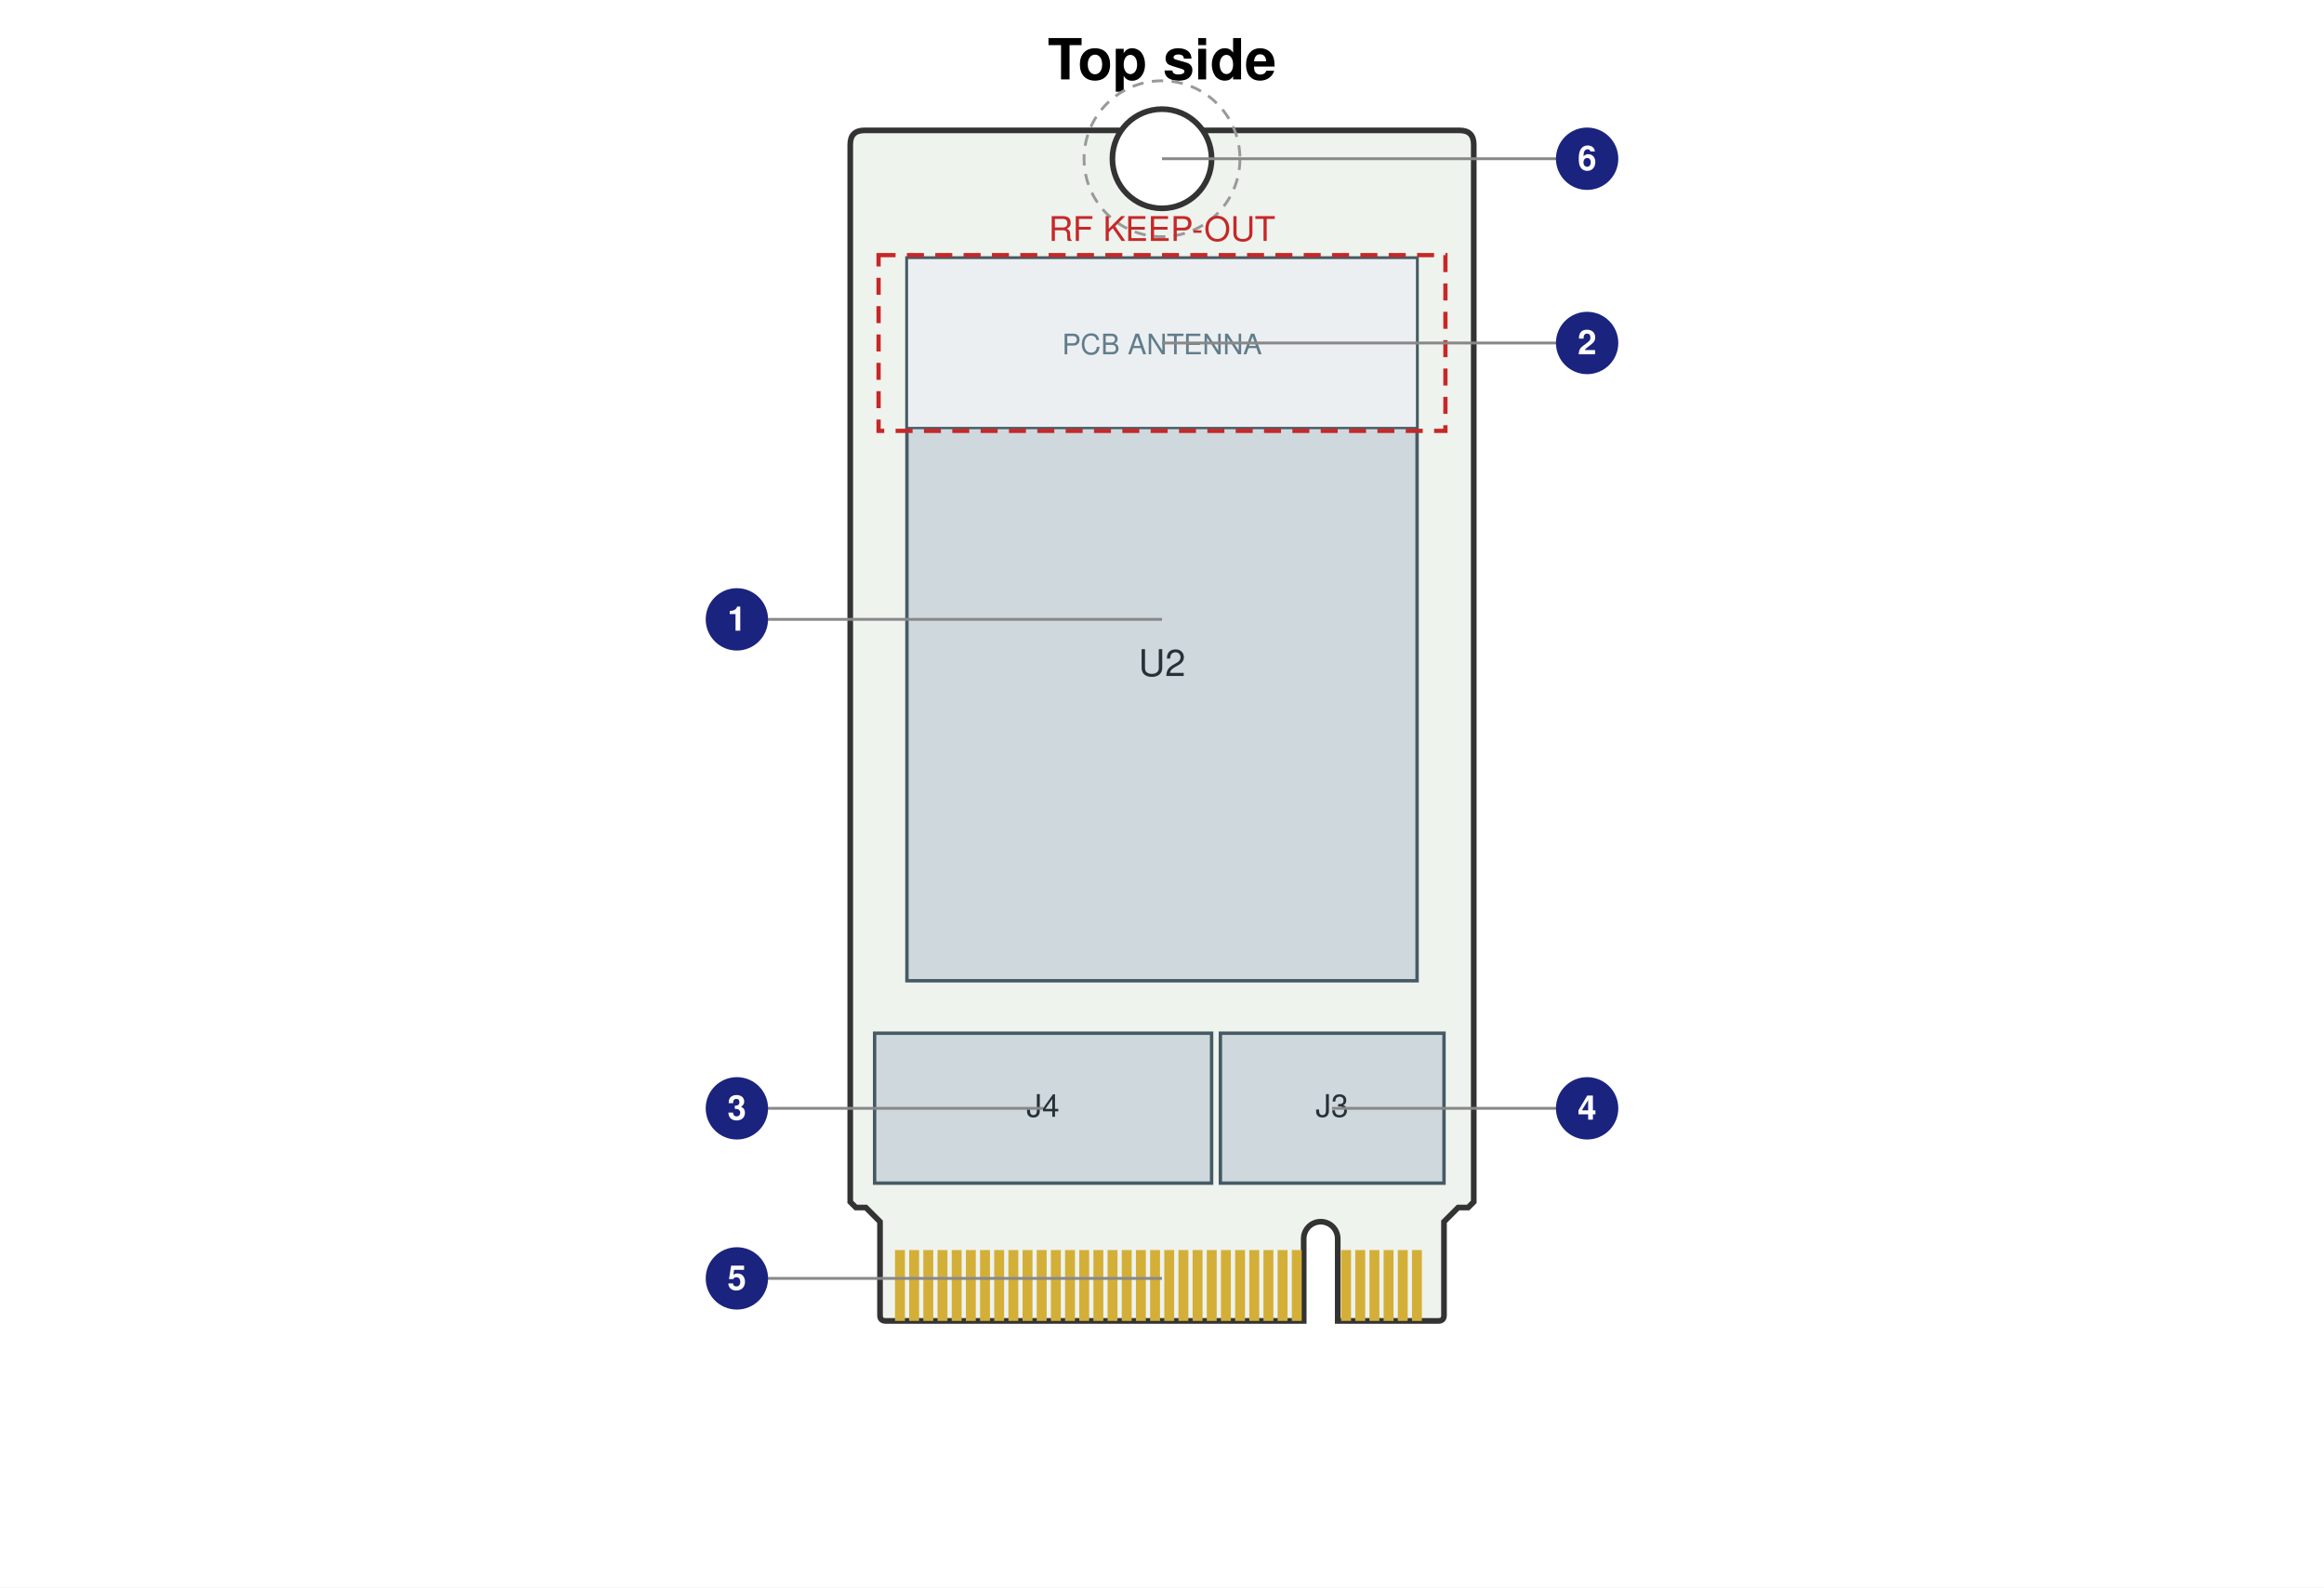
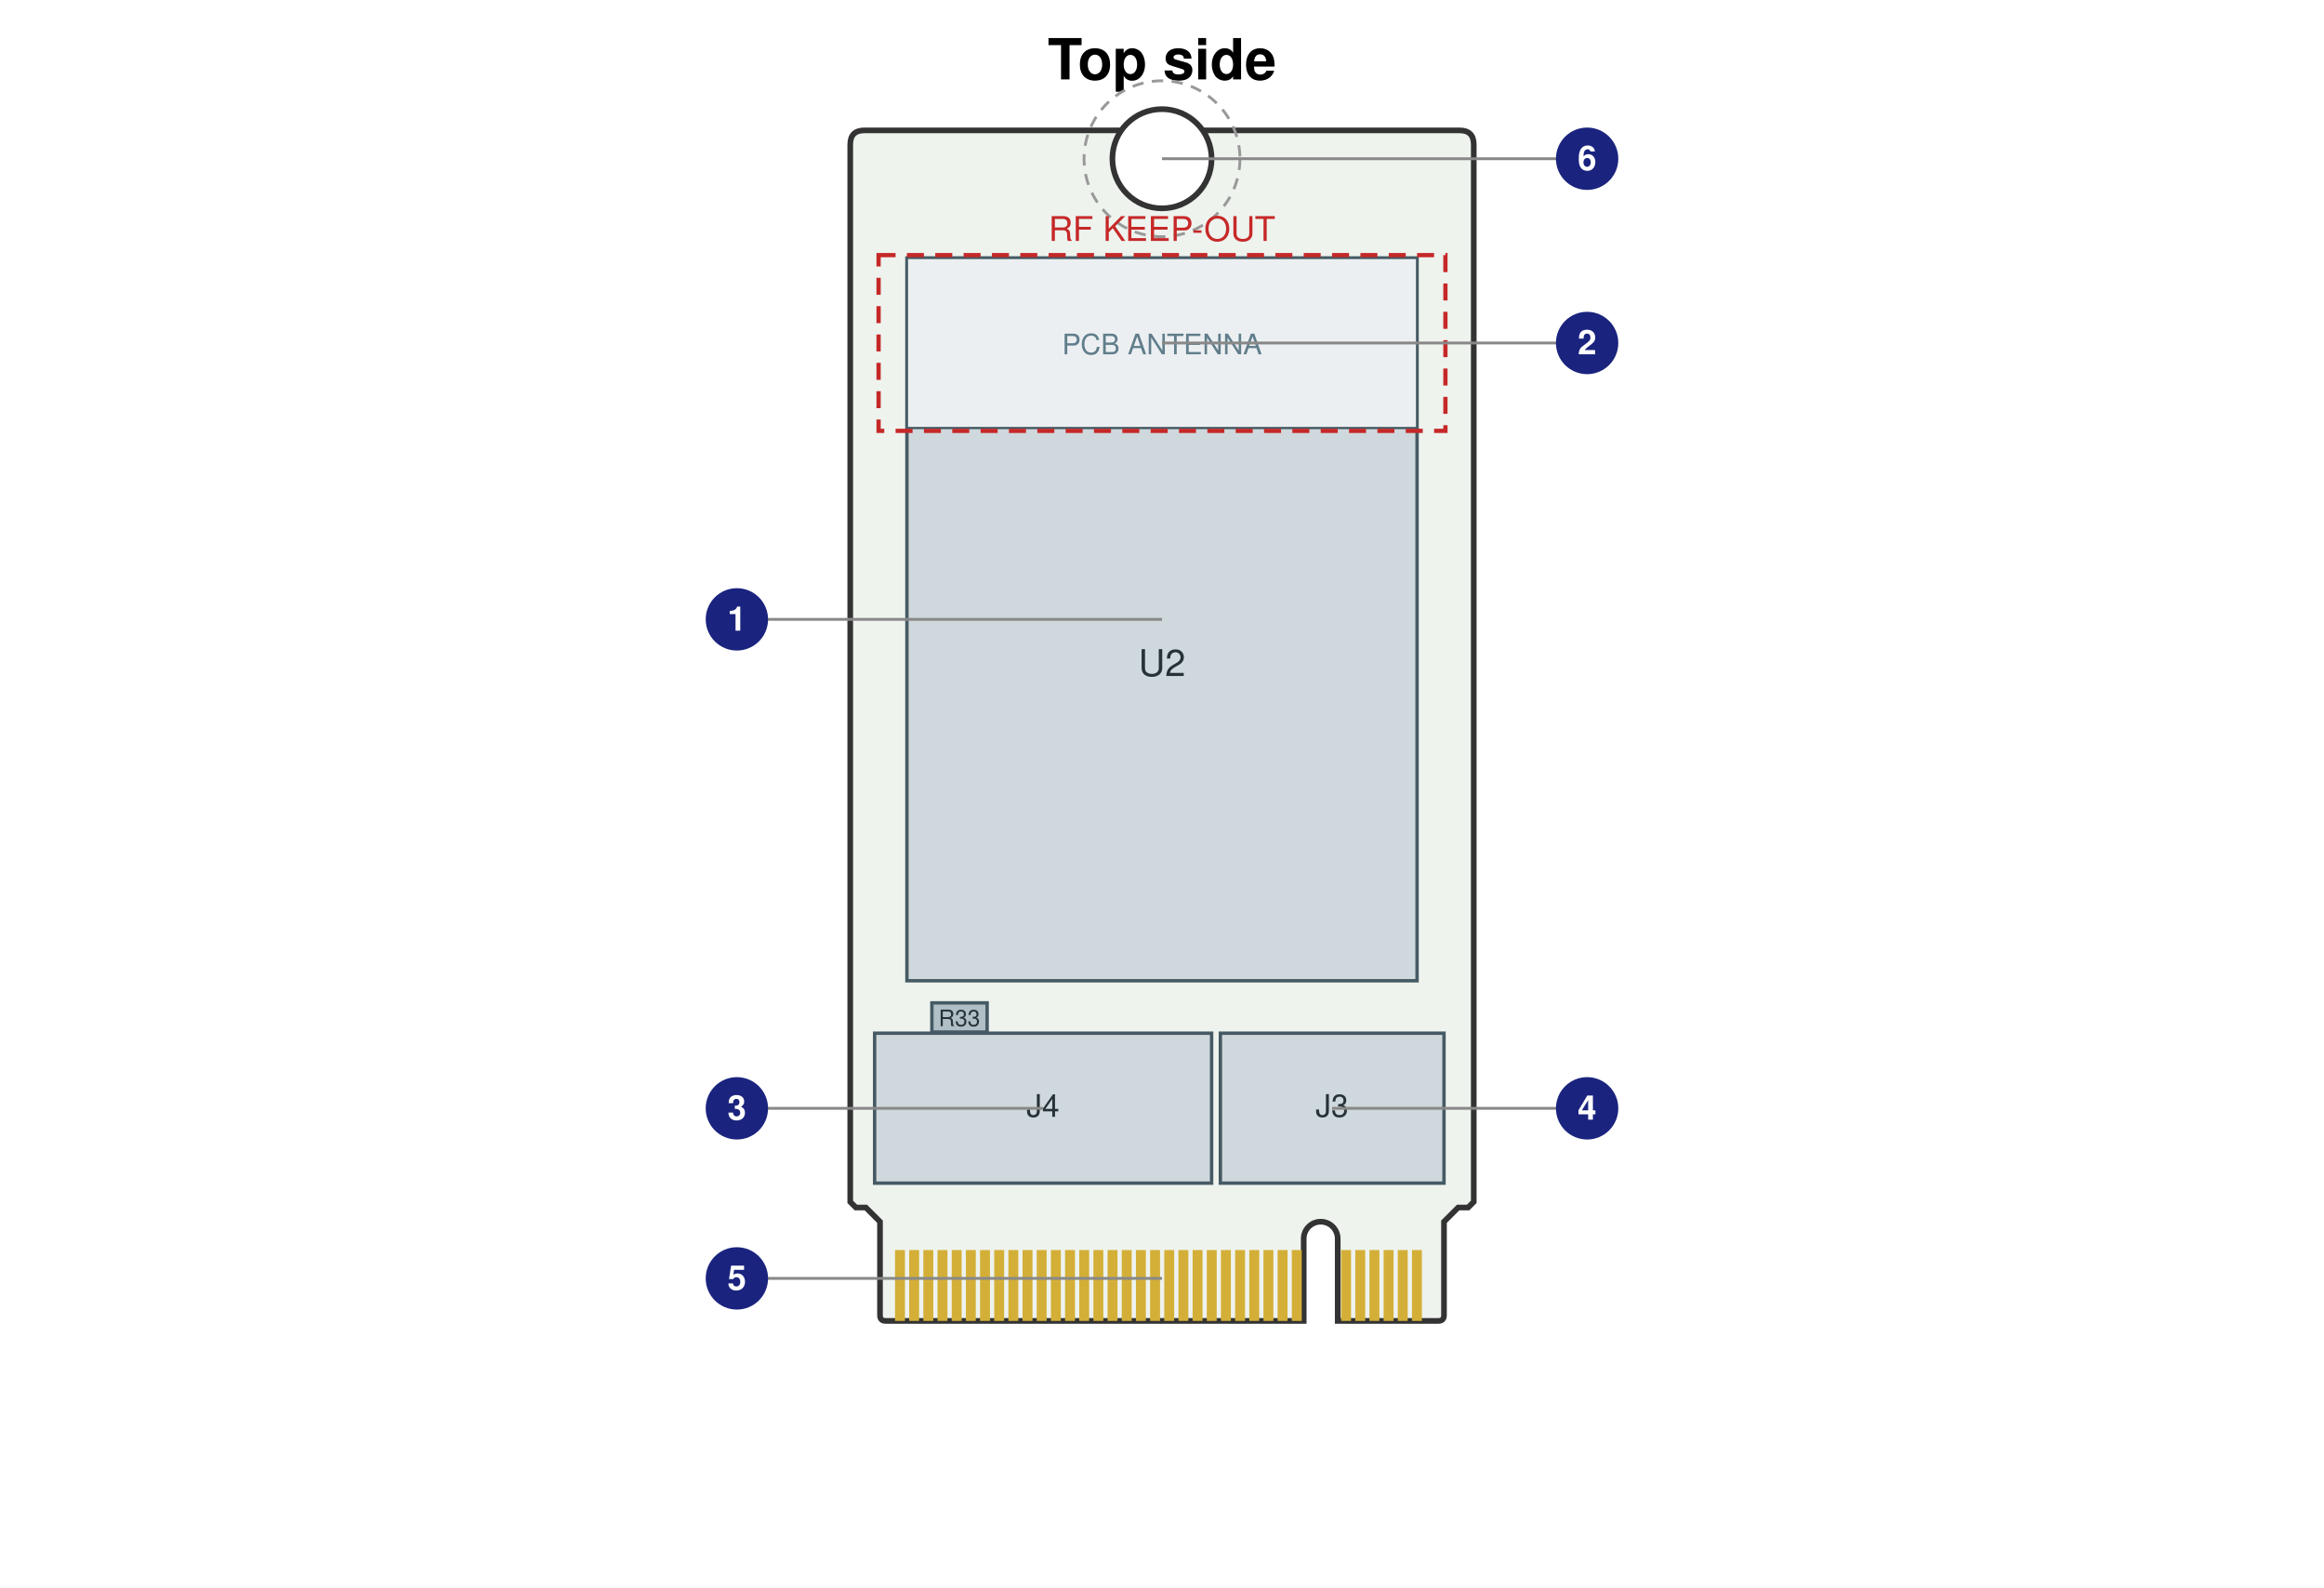
<svg xmlns="http://www.w3.org/2000/svg" width="820" height="560" viewBox="0 0 820 560" font-family="Helvetica,Arial,sans-serif">
  <rect width="820" height="560" fill="white" />
  <text x="410.0" y="28" text-anchor="middle" font-size="20" font-weight="bold">Top side</text>
  <g transform="translate(300.0,46)">
    <path d="M 5.0,0.0 L 215.0,0.0 Q 220.0,0.0 220.0,5.0 L 220.0,378.0 L 218.0,380.0 L 214.5,380.0 L 209.5,385.0 L 209.5,418.0 Q 209.5,420.0 207.5,420.0 L 172.0,420.0 L 172.0,391.0 A 6.0 6.0 0 0 0 160.0,391.0 L 160.0,420.0 L 12.5,420.0 Q 10.5,420.0 10.5,418.0 L 10.5,385.0 L 5.5,380.0 L 2.0,380.0 L 0.0,378.0 L 0.0,5.0 Q 0.0,0.0 5.0,0.0 Z" fill="#eef3ee" stroke="#333" stroke-width="2" />
    <circle cx="110.0" cy="10.0" r="17.5" fill="white" stroke="#333" stroke-width="2" />
    <circle cx="110.0" cy="10.0" r="27.5" fill="none" stroke="#999" stroke-width="1" stroke-dasharray="4 3" />
    <rect x="15.8" y="395.0" width="3.5" height="25.0" fill="#d4af37" stroke="none" />
    <rect x="20.8" y="395.0" width="3.5" height="25.0" fill="#d4af37" stroke="none" />
    <rect x="25.8" y="395.0" width="3.5" height="25.0" fill="#d4af37" stroke="none" />
    <rect x="30.8" y="395.0" width="3.5" height="25.0" fill="#d4af37" stroke="none" />
    <rect x="35.8" y="395.0" width="3.5" height="25.0" fill="#d4af37" stroke="none" />
    <rect x="40.8" y="395.0" width="3.5" height="25.0" fill="#d4af37" stroke="none" />
    <rect x="45.8" y="395.0" width="3.5" height="25.0" fill="#d4af37" stroke="none" />
    <rect x="50.8" y="395.0" width="3.5" height="25.0" fill="#d4af37" stroke="none" />
    <rect x="55.8" y="395.0" width="3.5" height="25.0" fill="#d4af37" stroke="none" />
    <rect x="60.8" y="395.0" width="3.5" height="25.0" fill="#d4af37" stroke="none" />
    <rect x="65.8" y="395.0" width="3.5" height="25.0" fill="#d4af37" stroke="none" />
    <rect x="70.8" y="395.0" width="3.5" height="25.0" fill="#d4af37" stroke="none" />
    <rect x="75.8" y="395.0" width="3.5" height="25.0" fill="#d4af37" stroke="none" />
    <rect x="80.8" y="395.0" width="3.5" height="25.0" fill="#d4af37" stroke="none" />
    <rect x="85.8" y="395.0" width="3.5" height="25.0" fill="#d4af37" stroke="none" />
    <rect x="90.8" y="395.0" width="3.5" height="25.0" fill="#d4af37" stroke="none" />
    <rect x="95.8" y="395.0" width="3.5" height="25.0" fill="#d4af37" stroke="none" />
    <rect x="100.8" y="395.0" width="3.5" height="25.0" fill="#d4af37" stroke="none" />
    <rect x="105.8" y="395.0" width="3.5" height="25.0" fill="#d4af37" stroke="none" />
    <rect x="110.8" y="395.0" width="3.5" height="25.0" fill="#d4af37" stroke="none" />
    <rect x="115.8" y="395.0" width="3.5" height="25.0" fill="#d4af37" stroke="none" />
    <rect x="120.8" y="395.0" width="3.5" height="25.0" fill="#d4af37" stroke="none" />
    <rect x="125.8" y="395.0" width="3.5" height="25.0" fill="#d4af37" stroke="none" />
    <rect x="130.8" y="395.0" width="3.5" height="25.0" fill="#d4af37" stroke="none" />
    <rect x="135.8" y="395.0" width="3.5" height="25.0" fill="#d4af37" stroke="none" />
    <rect x="140.8" y="395.0" width="3.5" height="25.0" fill="#d4af37" stroke="none" />
    <rect x="145.8" y="395.0" width="3.5" height="25.0" fill="#d4af37" stroke="none" />
    <rect x="150.8" y="395.0" width="3.5" height="25.0" fill="#d4af37" stroke="none" />
    <rect x="155.8" y="395.0" width="3.5" height="25.0" fill="#d4af37" stroke="none" />
    <rect x="173.2" y="395.0" width="3.5" height="25.0" fill="#d4af37" stroke="none" />
    <rect x="178.2" y="395.0" width="3.5" height="25.0" fill="#d4af37" stroke="none" />
    <rect x="183.2" y="395.0" width="3.5" height="25.0" fill="#d4af37" stroke="none" />
    <rect x="188.2" y="395.0" width="3.5" height="25.0" fill="#d4af37" stroke="none" />
    <rect x="193.2" y="395.0" width="3.5" height="25.0" fill="#d4af37" stroke="none" />
    <rect x="198.2" y="395.0" width="3.5" height="25.0" fill="#d4af37" stroke="none" />
    <rect x="130.6" y="318.5" width="78.9" height="52.9" fill="#cfd8dc" stroke="#455a64" stroke-width="1.2" />
    <text x="170.0" y="348.0" text-anchor="middle" font-size="11" fill="#263238">J3</text>
+     <rect x="28.8" y="307.8" width="19.5" height="10.3" fill="#b0bec5" stroke="#455a64" stroke-width="1.2" />
+     <text x="38.5" y="316.0" text-anchor="middle" font-size="8" fill="#263238">R33</text>
    <rect x="8.6" y="318.5" width="118.9" height="52.9" fill="#cfd8dc" stroke="#455a64" stroke-width="1.2" />
    <text x="68.0" y="348.0" text-anchor="middle" font-size="11" fill="#263238">J4</text>
    <rect x="20.0" y="45.0" width="180.0" height="255.0" fill="#cfd8dc" stroke="#455a64" stroke-width="1.2" />
    <rect x="20.0" y="45.0" width="180.0" height="60.0" fill="#eceff1" stroke="#455a64" stroke-width="0.8" />
    <text x="110.0" y="79.0" text-anchor="middle" font-size="10" fill="#607d8b">PCB ANTENNA</text>
    <text x="110.0" y="192.5" text-anchor="middle" font-size="13" fill="#263238">U2</text>
    <rect x="10.0" y="44.0" width="200.0" height="62.0" fill="none" stroke="#c62828" stroke-width="1.5" stroke-dasharray="6 4" />
    <text x="110.0" y="39.0" text-anchor="middle" font-size="12" fill="#c62828">RF KEEP-OUT</text>
  </g>
  <line x1="410.0" y1="218.5" x2="260.0" y2="218.5" stroke="#888" stroke-width="1" />
  <circle cx="260.0" cy="218.5" r="11" fill="#1a237e" />
  <text x="260.0" y="222.5" text-anchor="middle" font-size="12" fill="white" font-weight="bold">1</text>
  <line x1="410.0" y1="121.0" x2="560.0" y2="121.0" stroke="#888" stroke-width="1" />
  <circle cx="560.0" cy="121.0" r="11" fill="#1a237e" />
  <text x="560.0" y="125.0" text-anchor="middle" font-size="12" fill="white" font-weight="bold">2</text>
  <line x1="368.0" y1="391.0" x2="260.0" y2="391.0" stroke="#888" stroke-width="1" />
  <circle cx="260.0" cy="391.0" r="11" fill="#1a237e" />
  <text x="260.0" y="395.0" text-anchor="middle" font-size="12" fill="white" font-weight="bold">3</text>
  <line x1="470.0" y1="391.0" x2="560.0" y2="391.0" stroke="#888" stroke-width="1" />
  <circle cx="560.0" cy="391.0" r="11" fill="#1a237e" />
  <text x="560.0" y="395.0" text-anchor="middle" font-size="12" fill="white" font-weight="bold">4</text>
  <line x1="410.0" y1="451.0" x2="260.0" y2="451.0" stroke="#888" stroke-width="1" />
  <circle cx="260.0" cy="451.0" r="11" fill="#1a237e" />
  <text x="260.0" y="455.0" text-anchor="middle" font-size="12" fill="white" font-weight="bold">5</text>
  <line x1="410.0" y1="56.0" x2="560.0" y2="56.0" stroke="#888" stroke-width="1" />
  <circle cx="560.0" cy="56.0" r="11" fill="#1a237e" />
  <text x="560.0" y="60.0" text-anchor="middle" font-size="12" fill="white" font-weight="bold">6</text>
</svg>
